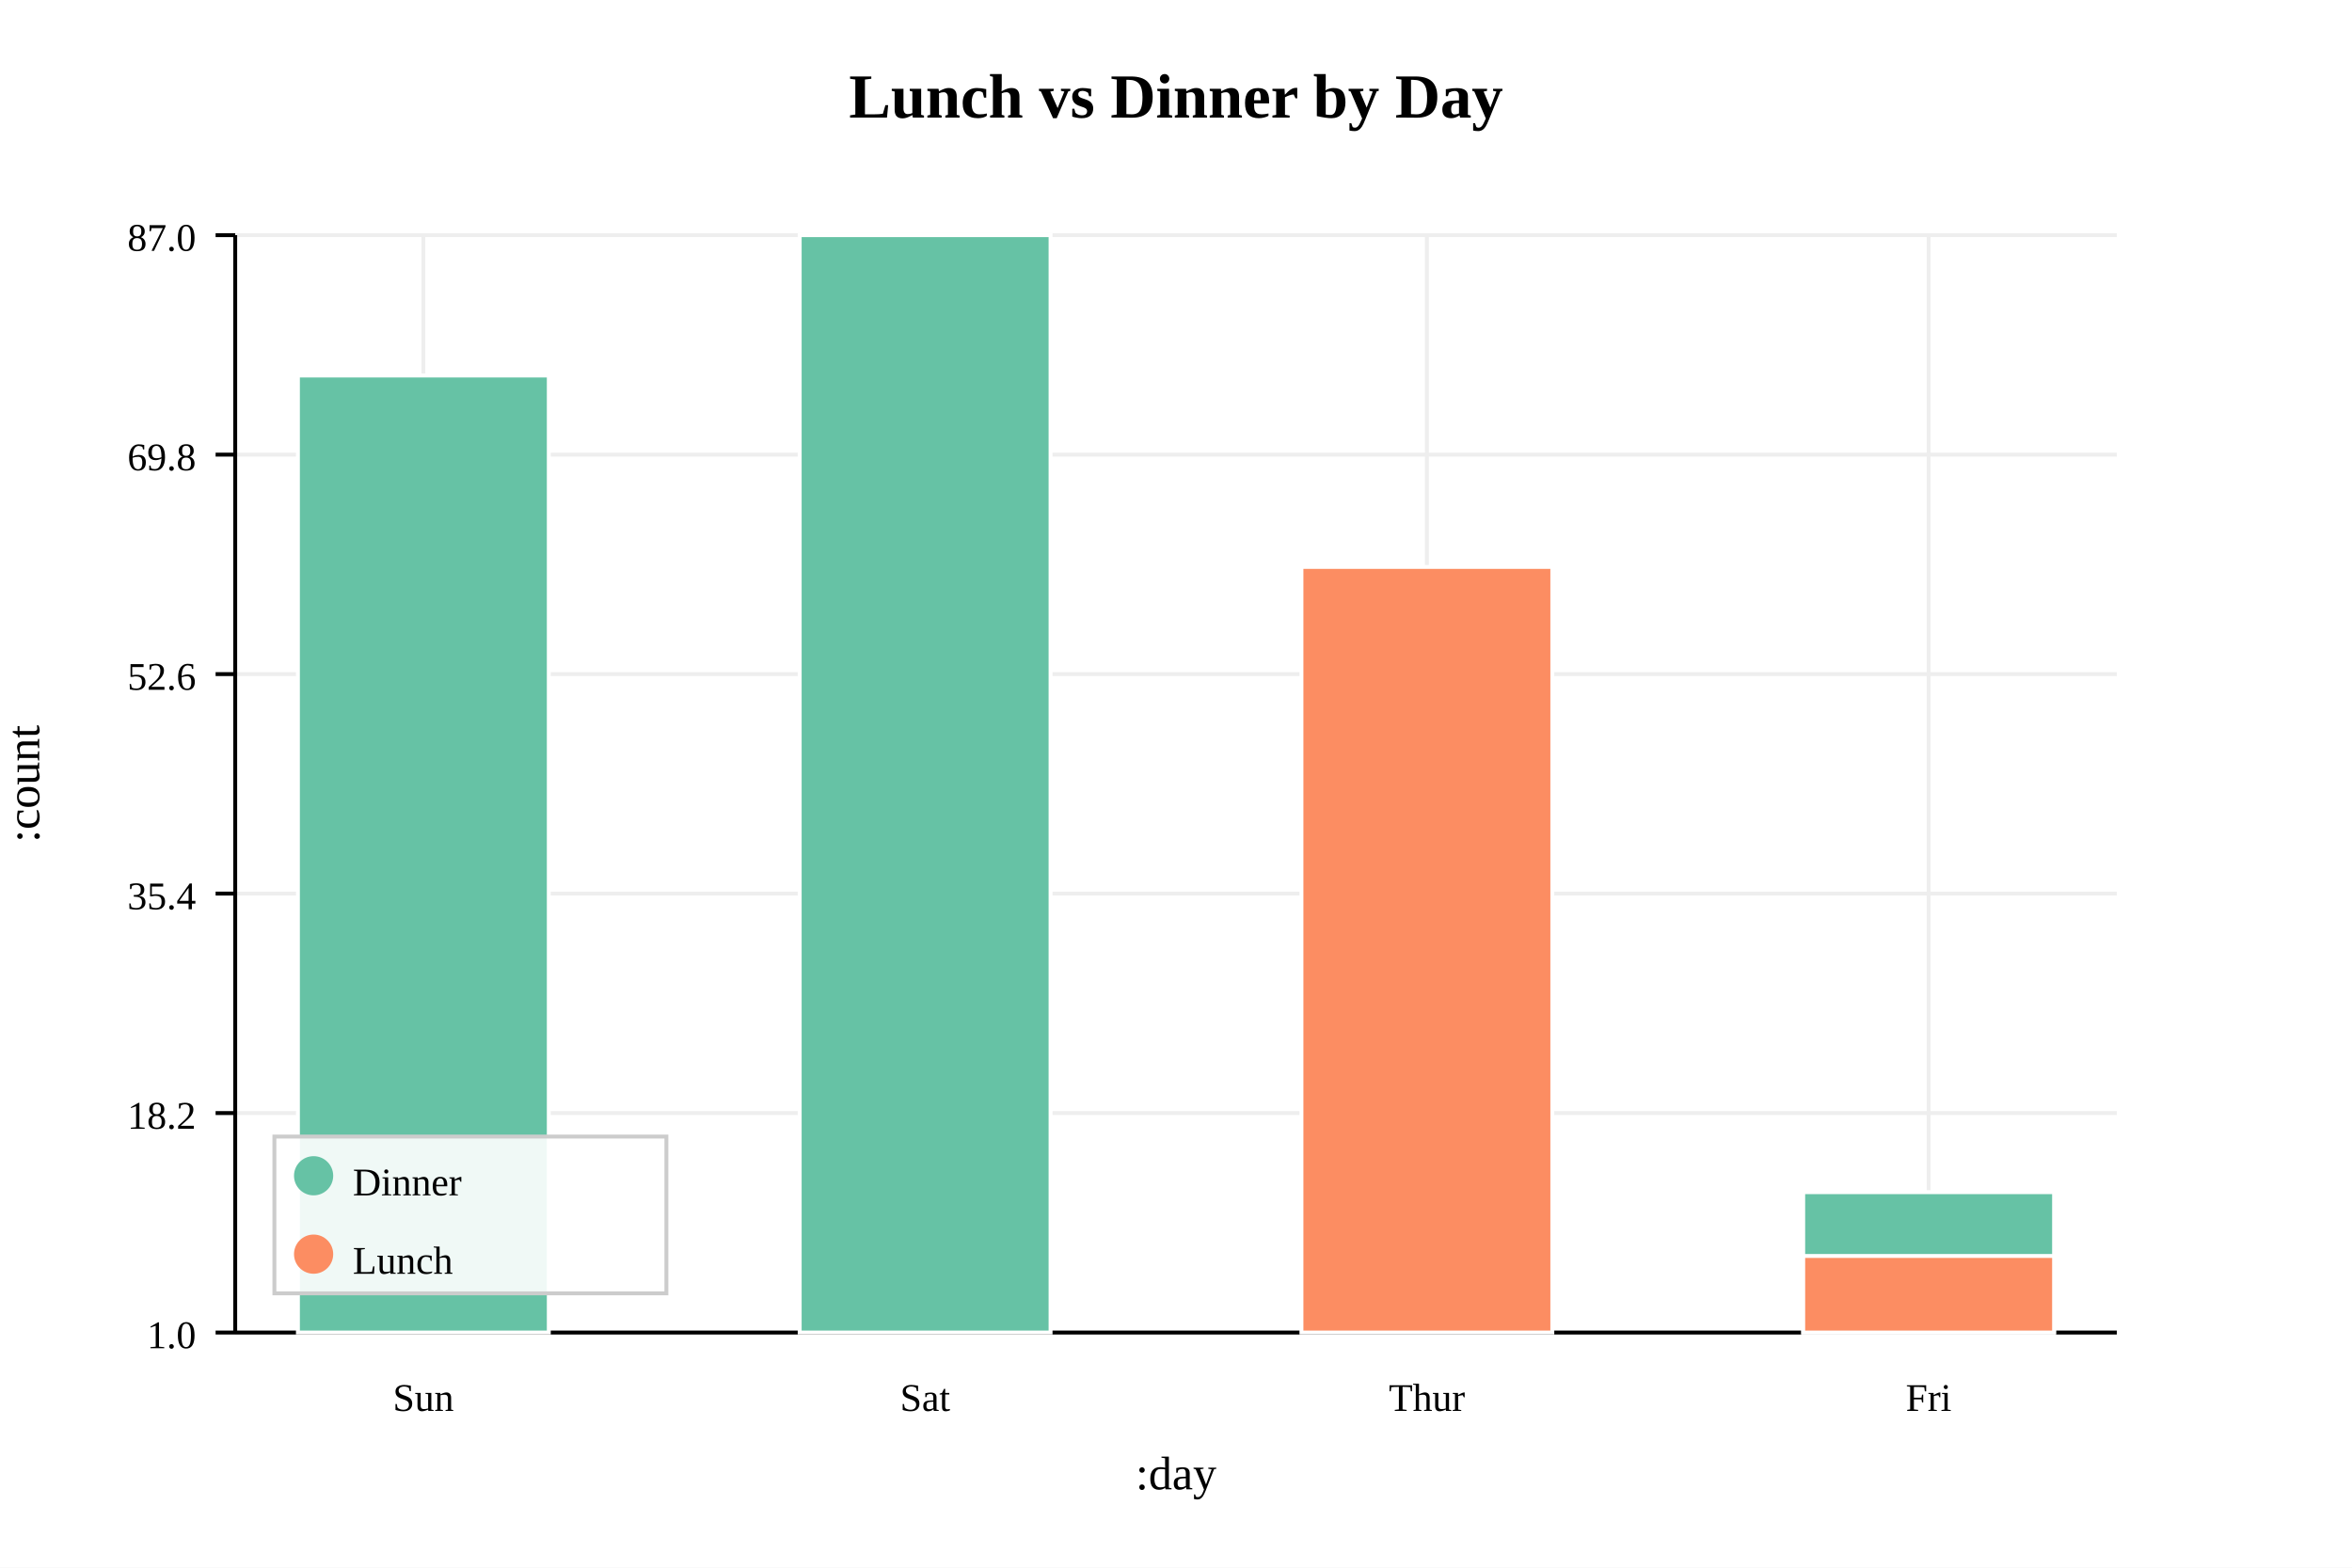
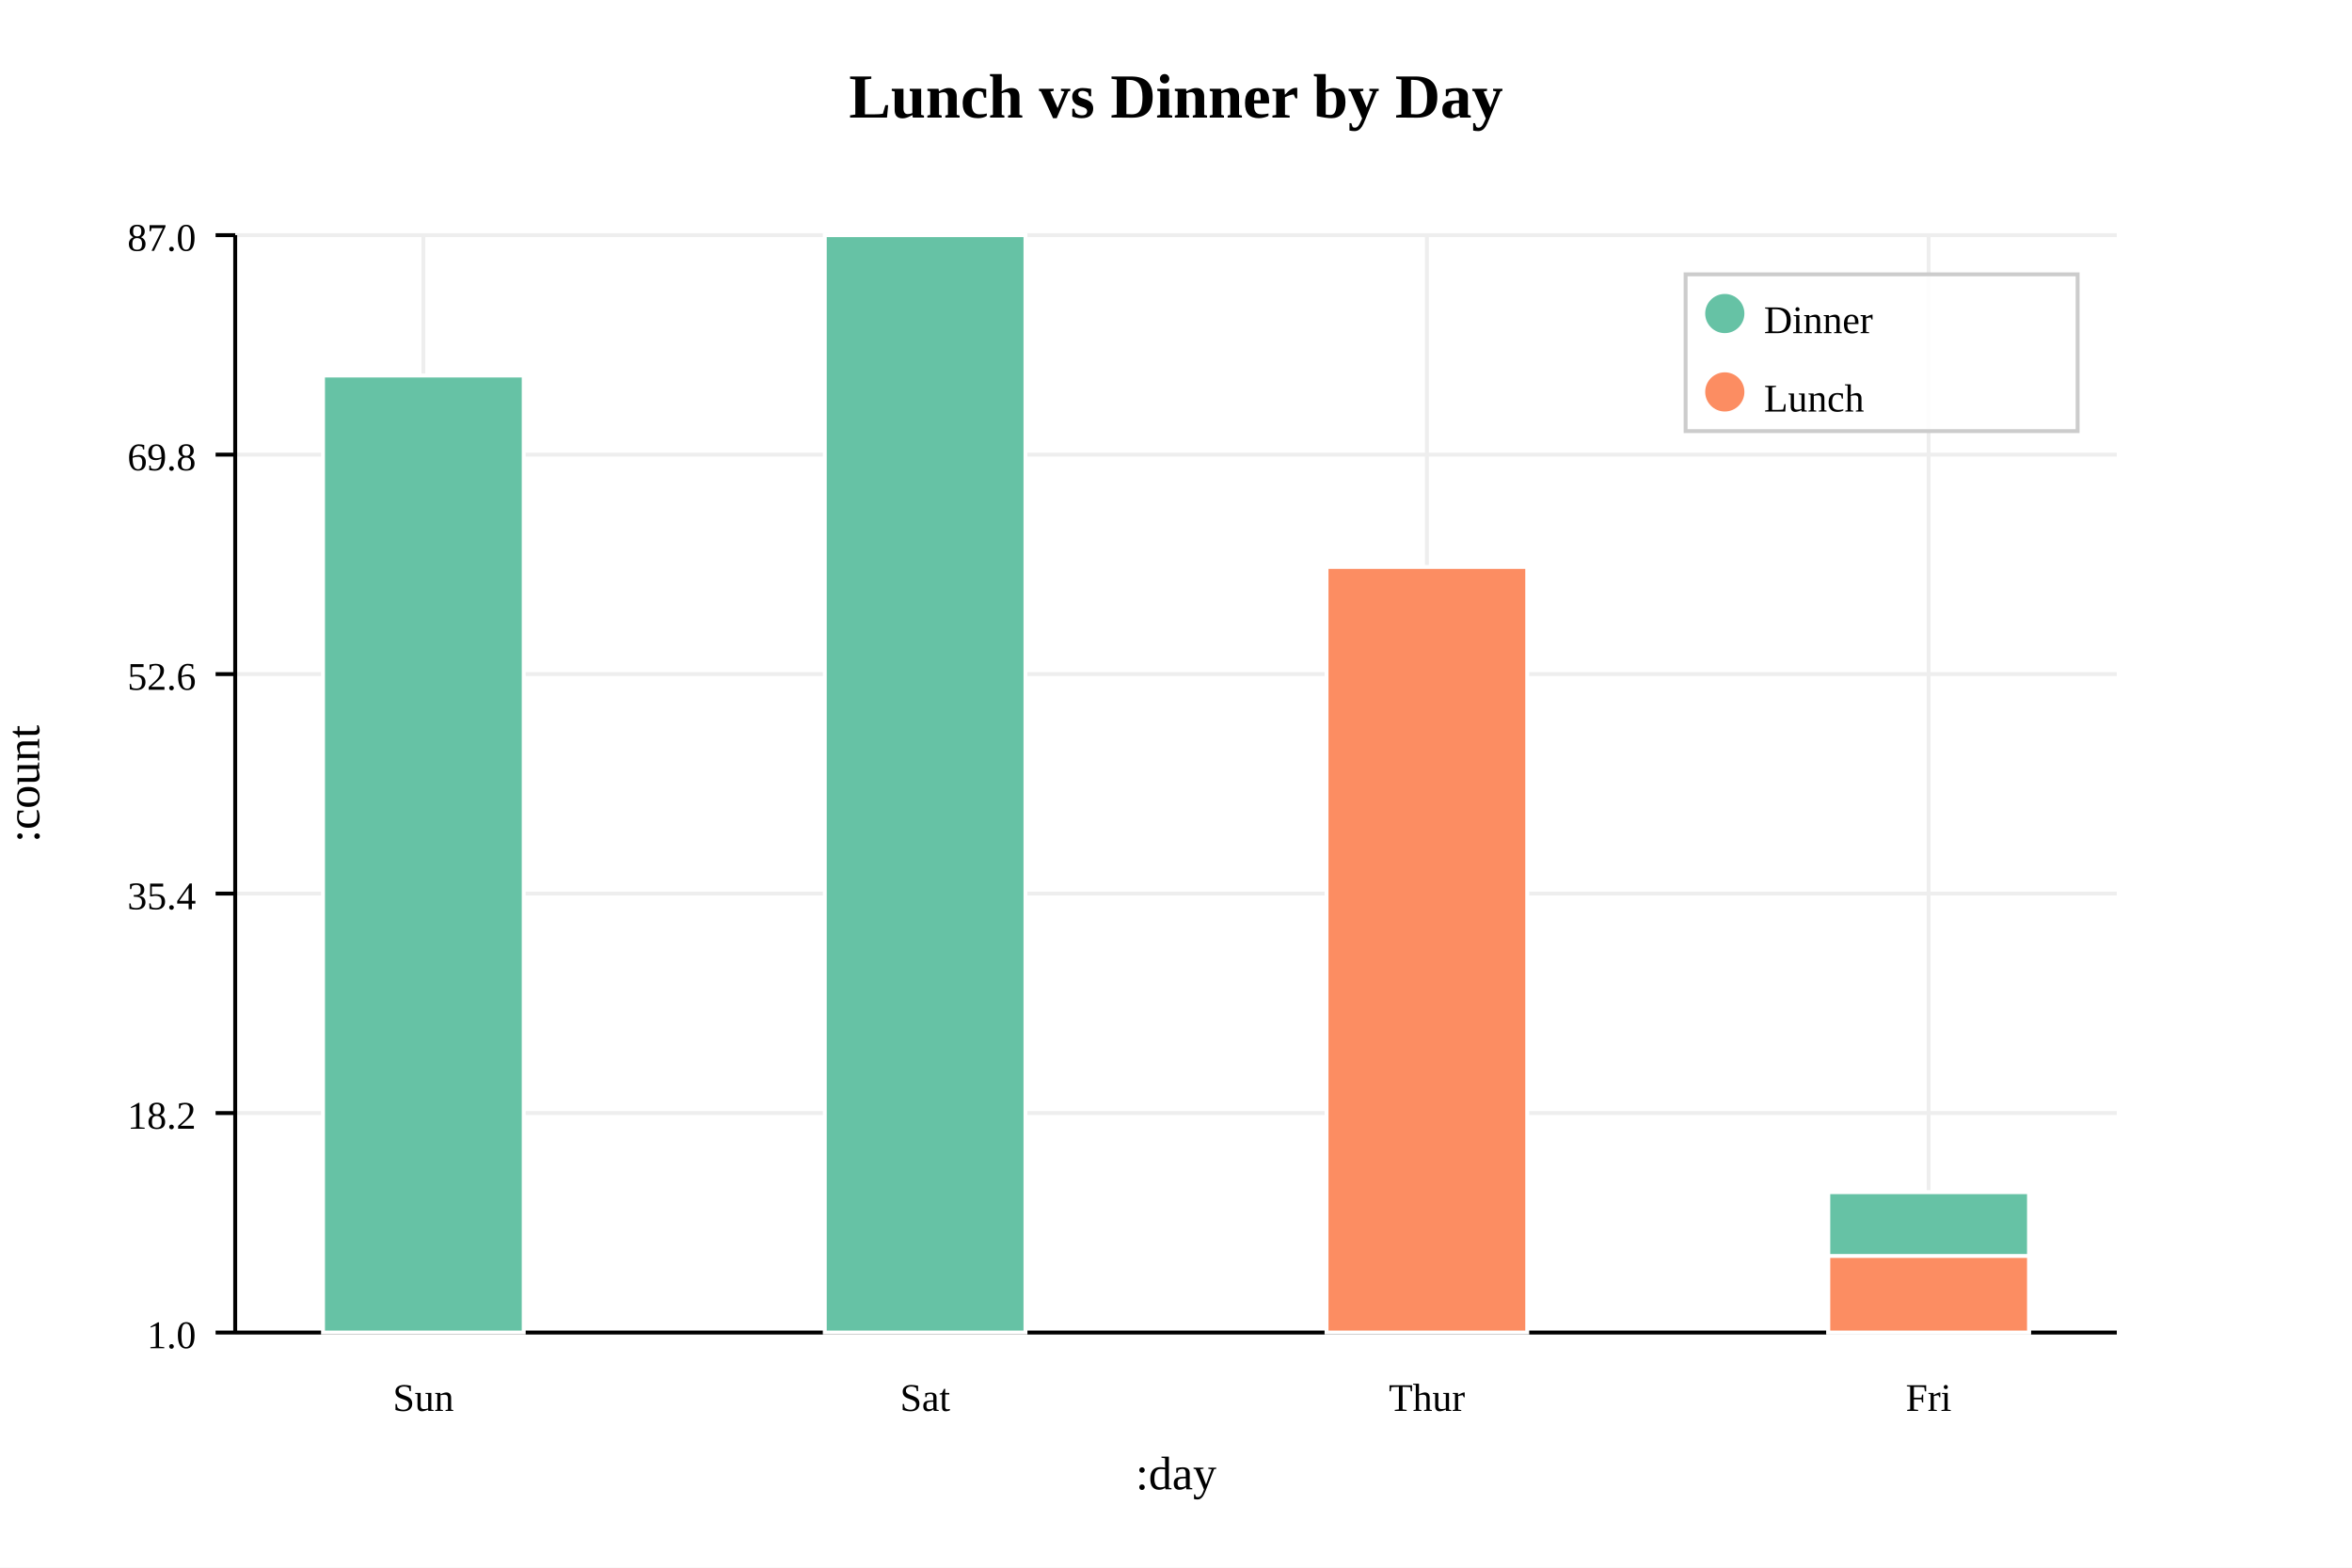
<svg xmlns="http://www.w3.org/2000/svg" width="600" height="400" version="1.1">
  <rect width="600" height="400" x="0" y="0" fill="#ffffff" />
  <line x1="60" x2="540" y1="340.0" y2="340.0" stroke-dasharray="none" stroke="#eeeeee" stroke-width="1" />
  <line x1="55" x2="60" y1="340.0" y2="340.0" stroke="#000000" stroke-width="1" />
  <text fill="#000000" font-size="10px" text-anchor="end" y="344.0" x="50"> 1.0</text>
  <line x1="60" x2="540" y1="284.0" y2="284.0" stroke-dasharray="none" stroke="#eeeeee" stroke-width="1" />
  <line x1="55" x2="60" y1="284.0" y2="284.0" stroke="#000000" stroke-width="1" />
  <text fill="#000000" font-size="10px" text-anchor="end" y="288.0" x="50"> 18.2</text>
  <line x1="60" x2="540" y1="228.0" y2="228.0" stroke-dasharray="none" stroke="#eeeeee" stroke-width="1" />
  <line x1="55" x2="60" y1="228.0" y2="228.0" stroke="#000000" stroke-width="1" />
  <text fill="#000000" font-size="10px" text-anchor="end" y="232.0" x="50"> 35.4</text>
  <line x1="60" x2="540" y1="172.0" y2="172.0" stroke-dasharray="none" stroke="#eeeeee" stroke-width="1" />
  <line x1="55" x2="60" y1="172.0" y2="172.0" stroke="#000000" stroke-width="1" />
  <text fill="#000000" font-size="10px" text-anchor="end" y="176.0" x="50"> 52.6</text>
  <line x1="60" x2="540" y1="116.0" y2="116.0" stroke-dasharray="none" stroke="#eeeeee" stroke-width="1" />
  <line x1="55" x2="60" y1="116.0" y2="116.0" stroke="#000000" stroke-width="1" />
  <text fill="#000000" font-size="10px" text-anchor="end" y="120.0" x="50"> 69.8</text>
  <line x1="60" x2="540" y1="60.0" y2="60.0" stroke-dasharray="none" stroke="#eeeeee" stroke-width="1" />
  <line x1="55" x2="60" y1="60.0" y2="60.0" stroke="#000000" stroke-width="1" />
  <text fill="#000000" font-size="10px" text-anchor="end" y="64.0" x="50"> 87.0</text>
  <line x1="108.0" x2="108.0" y1="60" y2="340" stroke-dasharray="none" stroke="#eeeeee" stroke-width="1" />
  <text fill="#000000" font-size="10px" text-anchor="middle" y="360" x="108.0"> Sun</text>
  <line x1="236.0" x2="236.0" y1="60" y2="340" stroke-dasharray="none" stroke="#eeeeee" stroke-width="1" />
  <text fill="#000000" font-size="10px" text-anchor="middle" y="360" x="236.0"> Sat</text>
  <line x1="364.0" x2="364.0" y1="60" y2="340" stroke-dasharray="none" stroke="#eeeeee" stroke-width="1" />
  <text fill="#000000" font-size="10px" text-anchor="middle" y="360" x="364.0"> Thur</text>
  <line x1="492.0" x2="492.0" y1="60" y2="340" stroke-dasharray="none" stroke="#eeeeee" stroke-width="1" />
  <text fill="#000000" font-size="10px" text-anchor="middle" y="360" x="492.0"> Fri</text>
  <line x1="60" x2="60" y1="60" y2="340" stroke="#000000" stroke-width="1" />
  <line x1="60" x2="540" y1="340" y2="340" stroke="#000000" stroke-width="1" />
  <text fill="#000000" font-size="12px" text-anchor="middle" y="380" x="300"> :day</text>
  <text transform="rotate(-90 10 200)" fill="#000000" font-size="12px" text-anchor="middle" y="200" x="10"> :count</text>
-   <rect width="64.0" height="244.186" x="76.0" y="95.814" stroke="white" fill="#66c2a5" />
-   <rect width="64.0" height="280.0" x="204.0" y="60.0" stroke="white" fill="#66c2a5" />
-   <rect width="64.0" height="195.349" x="332.0" y="144.651" stroke="white" fill="#fc8d62" />
-   <rect width="64.0" height="35.814" x="460.0" y="304.186" stroke="white" fill="#66c2a5" />
-   <rect width="64.0" height="19.535" x="460.0" y="320.465" stroke="white" fill="#fc8d62" />
-   <rect width="64.0" height="0.0" x="332.0" y="340.0" stroke="white" fill="#66c2a5" />
-   <rect width="100" height="40" x="70" y="290" stroke="#cccccc" fill-opacity="0.9" fill="#ffffff" />
-   <circle cx="80" cy="300" r="5" fill="#66c2a5" />
-   <text fill="#000000" font-size="10px" y="305" x="90"> Dinner</text>
-   <circle cx="80" cy="320" r="5" fill="#fc8d62" />
-   <text fill="#000000" font-size="10px" y="325" x="90"> Lunch</text>
+   <rect width="51.2" height="244.186" x="82.4" y="95.814" stroke="white" fill="#66c2a5" />
+   <rect width="51.2" height="280.0" x="210.4" y="60.0" stroke="white" fill="#66c2a5" />
+   <rect width="51.2" height="195.349" x="338.4" y="144.651" stroke="white" fill="#fc8d62" />
+   <rect width="51.2" height="35.814" x="466.4" y="304.186" stroke="white" fill="#66c2a5" />
+   <rect width="51.2" height="19.535" x="466.4" y="320.465" stroke="white" fill="#fc8d62" />
+   <rect width="51.2" height="0.0" x="338.4" y="340.0" stroke="white" fill="#66c2a5" />
+   <rect width="100" height="40" x="430" y="70" stroke="#cccccc" fill-opacity="0.9" fill="#ffffff" />
+   <circle cx="440" cy="80" r="5" fill="#66c2a5" />
+   <text fill="#000000" font-size="10px" y="85" x="450"> Dinner</text>
+   <circle cx="440" cy="100" r="5" fill="#fc8d62" />
+   <text fill="#000000" font-size="10px" y="105" x="450"> Lunch</text>
  <text font-weight="bold" fill="#000000" font-size="16px" text-anchor="middle" y="30" x="300"> Lunch vs Dinner by Day</text>
</svg>
